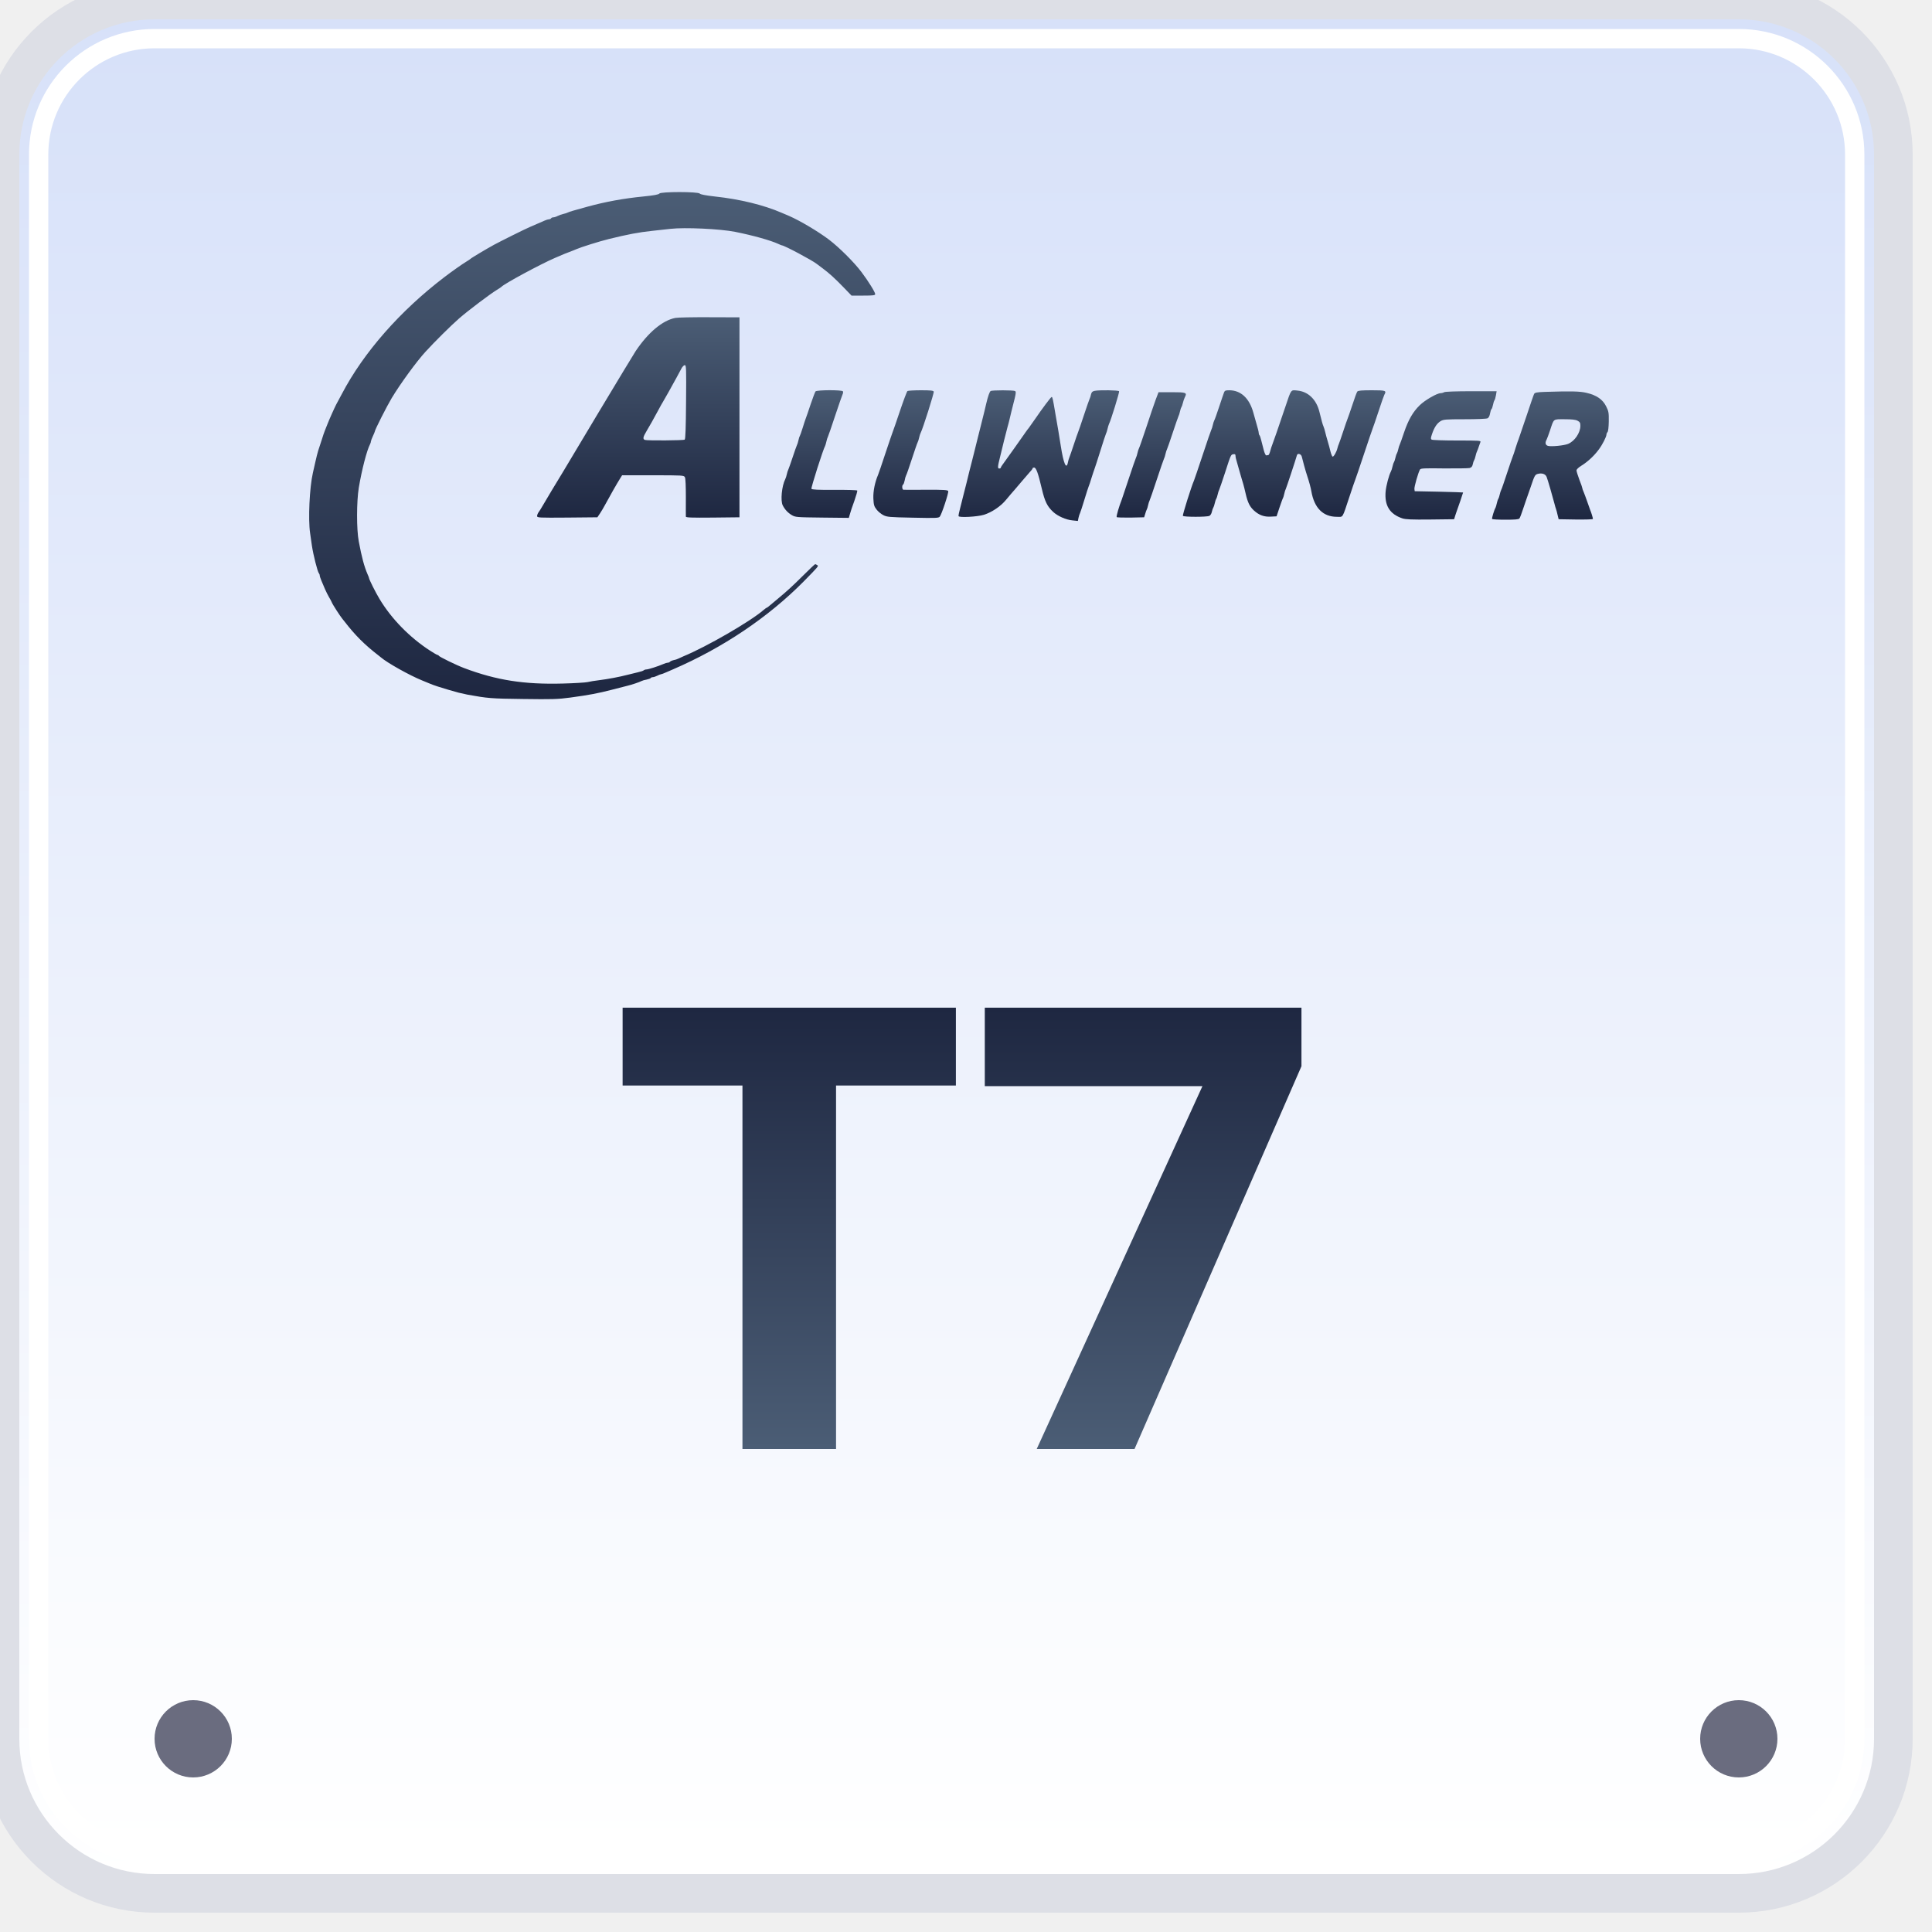
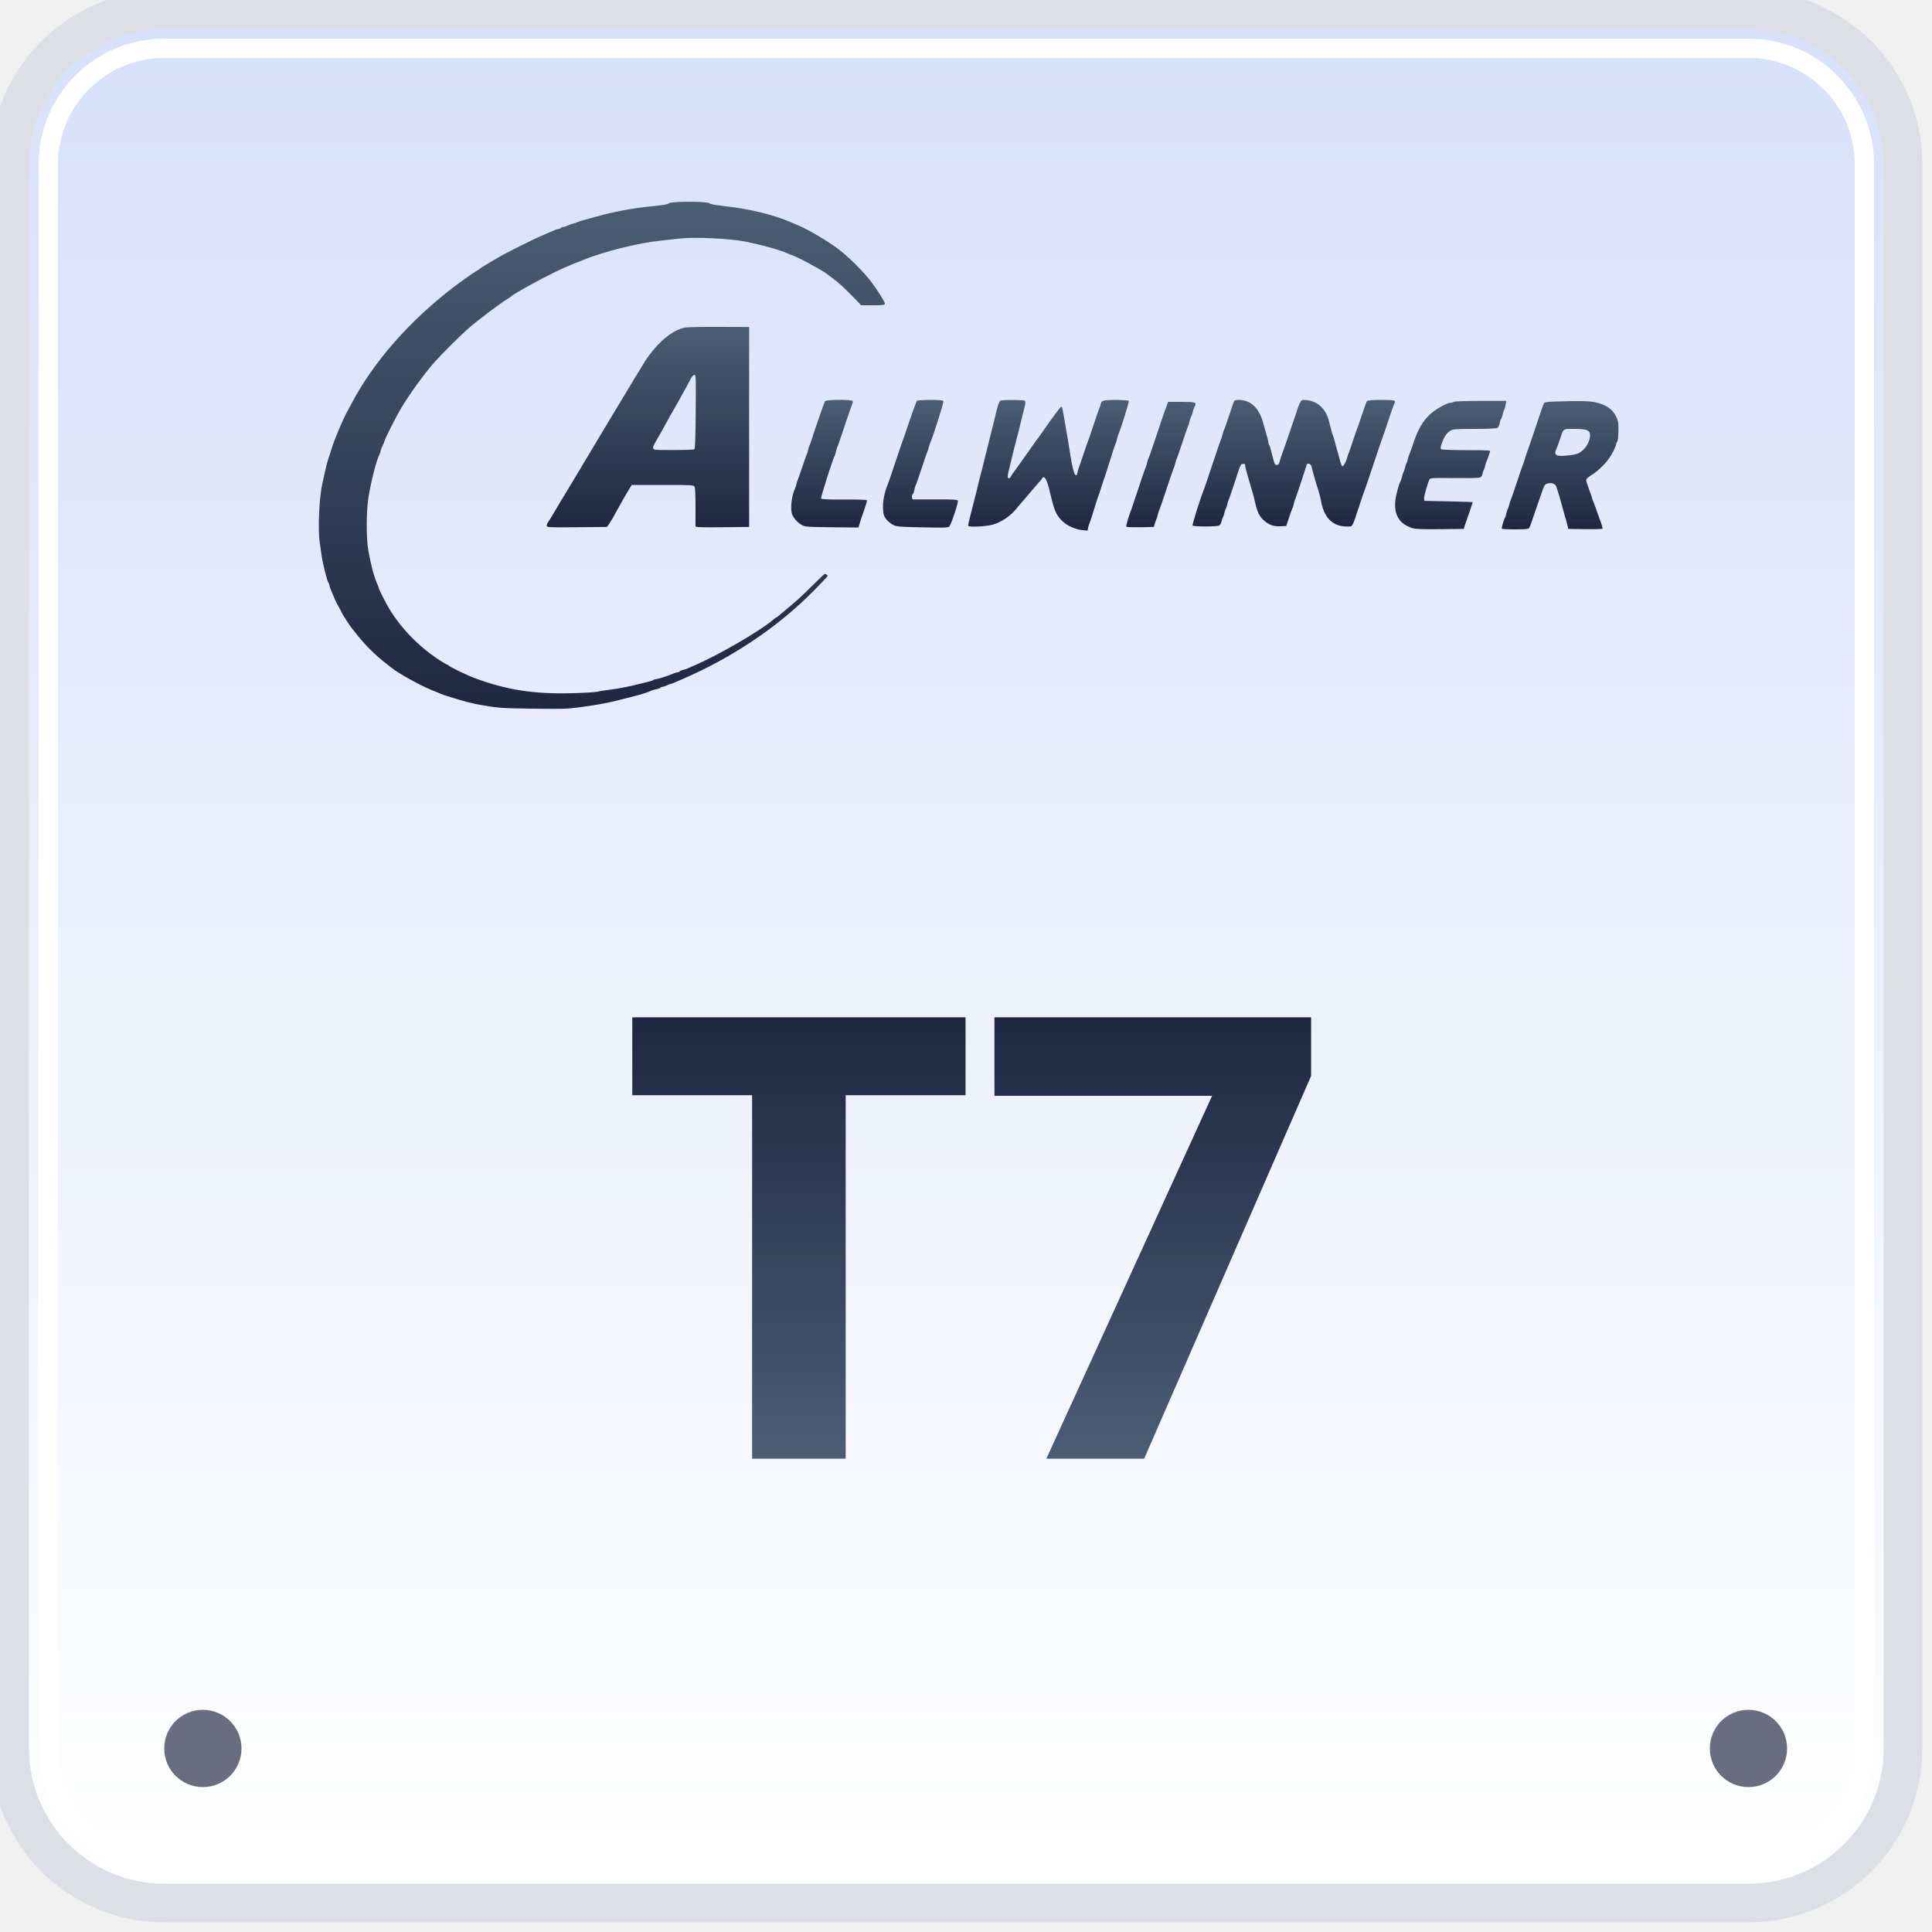
<svg xmlns="http://www.w3.org/2000/svg" width="100" height="100">
  <defs>
    <linearGradient id="soc_bg" x1="0%" y1="0%" x2="0%" y2="100%">
      <stop offset="0%" style="stop-color:#d7e1f9;stop-opacity:1" />
      <stop offset="100%" style="stop-color:#ffffff;stop-opacity:1" />
    </linearGradient>
    <linearGradient id="soc_name" x1="0%" y1="0%" x2="0%" y2="100%">
      <stop offset="0%" style="stop-color:#1e2741;stop-opacity:1" />
      <stop offset="100%" style="stop-color:#4b5d75;stop-opacity:1" />
    </linearGradient>
  </defs>
-   <rect width="98" height="98" fill="url(#soc_bg)" rx="8" stroke="#dddfe6" stroke-width="2" />
-   <rect x="2" y="2" width="94" height="94" fill="url(#soc_bg)" rx="6" stroke="#ffffff" stroke-width="1" />
-   <g transform="translate(16,80) scale(0.005,-0.005)" fill="url(#soc_name)">
-     <path d="M3625 13996 c-7 -10 -56 -19 -165 -30 -205 -20 -395 -55 -580 -106 -139 -38 -187 -52 -200 -59 -9 -5 -30 -12 -49 -16 -18 -4 -44 -13 -59 -21 -15 -8 -35 -14 -44 -14 -9 0 -20 -4 -23 -10 -3 -5 -13 -10 -22 -10 -8 0 -29 -6 -46 -14 -28 -13 -66 -29 -152 -66 -42 -17 -313 -152 -371 -184 -79 -43 -238 -138 -244 -146 -3 -3 -23 -17 -45 -30 -36 -21 -159 -108 -225 -159 -457 -348 -836 -779 -1061 -1209 -27 -50 -53 -100 -59 -110 -15 -28 -76 -164 -90 -202 -7 -19 -19 -48 -26 -65 -7 -16 -22 -61 -34 -100 -12 -38 -28 -88 -36 -110 -7 -22 -20 -74 -29 -115 -9 -41 -21 -93 -26 -115 -35 -152 -50 -481 -29 -622 6 -38 14 -97 19 -133 14 -94 58 -269 72 -284 5 -6 9 -16 9 -24 0 -7 8 -32 18 -55 10 -23 27 -62 37 -87 11 -25 29 -61 40 -80 12 -19 25 -44 29 -54 6 -19 90 -149 111 -173 5 -7 15 -18 20 -25 111 -144 209 -242 353 -353 7 -5 18 -15 25 -20 66 -57 298 -187 427 -239 36 -15 74 -31 85 -35 33 -14 105 -38 185 -61 41 -11 91 -25 110 -31 19 -5 60 -14 90 -20 210 -38 243 -41 575 -45 302 -4 357 -3 490 15 199 27 286 44 430 81 66 17 138 36 160 41 46 11 123 37 146 49 9 5 33 12 53 15 20 4 39 11 42 16 3 5 13 9 22 9 9 0 30 7 46 15 15 8 33 15 38 15 5 0 30 9 56 21 26 11 56 24 67 29 519 224 989 541 1355 911 154 157 156 159 140 169 -8 5 -18 10 -21 10 -4 0 -60 -53 -125 -118 -118 -117 -166 -160 -258 -237 -26 -22 -62 -52 -80 -67 -17 -15 -34 -28 -37 -28 -3 0 -19 -11 -35 -25 -136 -118 -589 -380 -829 -479 -22 -10 -47 -21 -55 -25 -9 -5 -30 -12 -48 -15 -17 -4 -34 -12 -37 -17 -4 -5 -13 -9 -22 -9 -8 0 -29 -6 -46 -14 -50 -22 -155 -56 -175 -56 -10 0 -22 -4 -28 -9 -5 -5 -31 -14 -59 -20 -27 -7 -77 -19 -110 -27 -85 -22 -197 -43 -290 -55 -44 -5 -99 -14 -123 -20 -24 -5 -139 -12 -255 -15 -400 -11 -688 34 -1022 160 -80 30 -258 117 -263 128 -2 5 -8 8 -13 8 -4 0 -40 20 -78 45 -211 137 -399 329 -523 536 -41 68 -108 202 -108 216 0 3 -6 19 -14 36 -36 83 -61 177 -92 342 -24 125 -23 413 0 555 31 185 83 388 117 452 5 10 9 23 9 30 1 7 9 31 20 53 11 22 19 44 20 48 0 17 126 265 176 348 88 146 256 377 349 478 87 96 264 272 347 344 90 79 323 255 393 297 22 13 42 27 45 30 24 30 408 237 555 300 28 12 59 25 70 30 11 5 45 19 75 30 30 11 64 25 75 30 50 22 238 81 335 105 203 50 310 70 450 85 52 6 138 15 190 21 150 17 513 0 670 -31 185 -37 367 -88 447 -125 17 -8 34 -15 37 -15 24 0 315 -155 361 -192 6 -5 33 -25 60 -45 70 -52 127 -104 220 -200 l80 -83 123 0 c101 0 122 3 122 15 0 20 -70 133 -143 230 -77 102 -229 253 -335 334 -114 86 -300 196 -412 245 -19 8 -55 23 -80 34 -185 80 -430 140 -690 168 -96 11 -149 21 -156 30 -17 21 -405 21 -419 0z" />
-     <path d="M3791 12709 c-133 -26 -282 -151 -411 -344 -18 -27 -192 -315 -387 -640 -194 -324 -357 -597 -362 -605 -32 -50 -216 -358 -225 -375 -6 -11 -19 -31 -28 -44 -10 -13 -18 -32 -18 -42 0 -19 12 -19 312 -17 l312 3 27 40 c15 22 40 65 56 95 39 73 120 216 150 263 l23 37 320 0 c309 0 320 -1 330 -20 7 -12 10 -92 10 -208 0 -103 -1 -193 0 -200 0 -10 59 -12 278 -10 l277 3 0 1035 0 1035 -310 1 c-170 1 -330 -2 -354 -7z m111 -871 c-2 -263 -6 -384 -14 -389 -14 -9 -390 -11 -412 -3 -24 9 -20 30 18 93 36 60 67 116 124 221 19 36 38 70 42 75 4 6 31 53 60 105 29 52 67 120 83 150 17 30 39 72 50 93 10 20 26 37 36 37 15 0 16 -33 13 -382z" />
-     <path d="M5242 11948 c-5 -7 -29 -69 -52 -138 -23 -69 -45 -134 -50 -145 -4 -11 -19 -54 -31 -95 -13 -41 -26 -79 -30 -85 -4 -5 -10 -26 -14 -45 -4 -19 -11 -41 -16 -50 -4 -8 -24 -64 -44 -125 -20 -60 -40 -117 -44 -125 -5 -9 -12 -31 -16 -50 -4 -19 -11 -41 -16 -50 -36 -70 -51 -224 -26 -272 22 -43 53 -76 93 -100 38 -22 47 -23 315 -26 l276 -3 11 38 c5 21 26 83 46 137 19 54 33 103 30 108 -3 5 -109 8 -236 7 -170 -1 -233 2 -238 11 -6 10 122 412 142 445 3 6 9 26 13 45 4 19 11 41 16 50 4 8 38 105 74 215 37 110 71 210 77 222 6 11 7 26 4 32 -10 16 -270 15 -284 -1z" />
-     <path d="M6194 11952 c-6 -4 -41 -97 -78 -207 -37 -110 -71 -209 -76 -220 -5 -11 -38 -110 -75 -220 -36 -110 -70 -209 -75 -220 -33 -76 -52 -171 -49 -244 3 -67 8 -83 32 -114 15 -21 47 -47 70 -59 39 -20 60 -22 307 -27 233 -5 266 -4 278 10 20 23 94 248 88 265 -5 12 -43 15 -228 14 -123 0 -229 -1 -235 0 -15 0 -18 46 -4 54 5 3 12 22 16 42 3 20 10 44 15 53 6 9 32 86 60 171 28 85 54 162 59 170 5 9 12 31 16 50 4 19 11 41 16 50 21 38 140 413 135 426 -4 11 -31 14 -133 14 -70 0 -133 -4 -139 -8z" />
-     <path d="M7055 11952 c-11 -7 -28 -55 -46 -132 -10 -44 -23 -98 -53 -217 -8 -32 -22 -87 -31 -123 -9 -36 -23 -92 -31 -125 -8 -33 -22 -87 -30 -120 -8 -33 -22 -86 -30 -117 -7 -32 -21 -84 -28 -115 -8 -32 -22 -85 -30 -118 -8 -33 -24 -96 -35 -139 -12 -44 -20 -84 -18 -89 5 -17 194 -7 262 14 81 25 172 86 227 152 24 29 47 57 53 63 16 18 56 64 115 134 30 35 67 78 82 95 16 16 28 33 28 38 0 4 7 7 15 7 21 0 42 -58 80 -220 31 -132 56 -182 117 -239 47 -44 134 -82 199 -88 l57 -6 7 34 c4 18 11 40 16 49 4 8 24 69 44 135 20 66 40 129 45 140 5 11 19 52 30 90 12 39 26 79 30 90 5 11 31 94 60 185 28 91 55 172 59 180 5 9 12 31 16 50 4 19 11 41 15 50 20 39 110 331 105 340 -7 11 -204 14 -253 4 -24 -5 -32 -13 -38 -37 -3 -17 -10 -38 -15 -47 -4 -8 -31 -85 -59 -170 -28 -85 -55 -164 -60 -175 -5 -11 -25 -69 -45 -130 -20 -60 -40 -119 -45 -130 -5 -11 -12 -35 -15 -52 -16 -81 -46 -10 -74 172 -5 33 -17 103 -25 155 -9 52 -23 136 -32 185 -24 144 -29 166 -37 166 -8 0 -94 -115 -177 -236 -25 -36 -52 -74 -60 -85 -8 -10 -21 -26 -28 -37 -7 -10 -35 -49 -62 -88 -27 -38 -55 -78 -62 -88 -25 -36 -108 -152 -123 -172 -8 -10 -15 -23 -15 -27 0 -4 -7 -8 -16 -8 -18 0 -17 19 10 125 8 33 26 107 40 165 15 58 31 121 36 140 6 19 15 55 21 80 10 44 22 93 54 219 12 52 13 66 3 73 -16 10 -239 10 -253 0z" />
-     <path d="M9471 11937 c-5 -12 -27 -78 -50 -147 -23 -69 -45 -132 -50 -140 -5 -9 -12 -31 -16 -50 -4 -19 -11 -41 -16 -50 -4 -8 -45 -125 -89 -260 -45 -135 -85 -254 -90 -265 -27 -60 -120 -357 -115 -365 8 -13 251 -13 275 0 10 5 22 24 25 42 4 18 11 38 15 43 4 6 11 26 15 45 4 19 11 40 15 45 4 6 11 26 15 45 4 19 11 41 16 50 4 8 31 87 60 175 62 193 61 189 88 193 16 3 21 -2 21 -17 0 -11 6 -40 14 -63 7 -24 23 -79 35 -123 13 -44 26 -91 31 -105 4 -14 16 -59 25 -100 21 -92 43 -136 86 -175 53 -48 106 -67 174 -63 l60 3 30 90 c17 50 33 95 37 100 3 6 9 26 13 45 4 19 11 41 16 50 6 12 97 285 115 348 7 24 43 13 50 -15 7 -32 41 -155 54 -193 22 -66 39 -129 45 -165 30 -174 121 -265 265 -265 67 0 52 -24 130 210 28 85 55 164 60 175 5 11 45 130 90 265 45 135 85 254 90 265 5 11 32 90 60 175 28 85 55 163 60 172 25 45 18 48 -129 48 -103 0 -141 -3 -150 -13 -6 -7 -29 -69 -51 -138 -23 -68 -45 -133 -50 -144 -5 -11 -25 -69 -45 -130 -20 -60 -40 -119 -45 -130 -5 -11 -12 -31 -15 -45 -10 -41 -39 -90 -50 -87 -5 2 -15 26 -22 53 -6 27 -19 74 -28 104 -9 30 -21 73 -26 95 -5 22 -13 49 -18 60 -9 19 -20 61 -42 150 -31 129 -117 212 -229 222 -69 7 -62 17 -124 -168 -70 -209 -127 -372 -136 -394 -5 -11 -14 -39 -20 -62 -6 -24 -15 -44 -20 -44 -6 -1 -15 -2 -22 -3 -6 -1 -17 23 -25 52 -7 28 -19 74 -26 101 -6 27 -15 53 -20 57 -4 4 -7 15 -7 24 0 9 -9 48 -21 86 -11 38 -27 94 -35 124 -41 148 -129 229 -247 230 -40 0 -49 -3 -56 -23z" />
-     <path d="M11750 11940 c-8 -5 -25 -10 -36 -10 -39 0 -164 -73 -217 -125 -70 -68 -118 -151 -162 -281 -20 -60 -40 -116 -44 -124 -5 -9 -12 -31 -16 -50 -4 -19 -11 -39 -15 -45 -4 -5 -11 -26 -15 -45 -4 -19 -11 -39 -15 -45 -4 -5 -11 -26 -15 -45 -4 -19 -11 -41 -16 -50 -21 -39 -49 -146 -55 -207 -13 -146 42 -235 173 -279 33 -11 96 -14 289 -12 l247 3 9 30 c5 17 12 37 15 45 13 34 70 200 69 202 -1 1 -113 5 -251 8 l-250 5 -3 23 c-3 22 40 173 58 202 7 12 47 14 247 11 132 -1 251 1 265 4 20 5 29 15 34 38 3 18 10 37 14 42 4 6 11 26 15 45 4 19 11 41 16 50 4 8 12 29 17 45 6 17 13 38 17 48 7 16 -9 17 -241 17 -137 0 -255 4 -263 9 -11 7 -11 16 3 57 23 69 51 111 88 134 30 18 51 20 251 20 124 0 226 4 237 10 11 6 21 26 25 50 4 22 10 42 15 45 4 3 11 22 15 42 4 21 11 43 15 48 5 6 12 30 16 53 l7 42 -264 0 c-153 0 -270 -4 -279 -10z" />
-     <path d="M12788 11943 c-80 -3 -99 -7 -107 -21 -5 -9 -41 -114 -80 -232 -40 -118 -76 -224 -80 -235 -5 -11 -19 -51 -31 -90 -11 -38 -25 -79 -30 -90 -5 -11 -32 -90 -60 -175 -28 -85 -54 -162 -59 -170 -5 -9 -12 -31 -16 -50 -4 -19 -11 -39 -15 -45 -4 -5 -11 -26 -15 -45 -4 -19 -10 -39 -13 -45 -14 -22 -40 -110 -36 -117 3 -5 65 -8 138 -8 99 0 136 3 145 13 6 8 22 49 36 93 15 43 29 86 32 94 3 8 25 71 49 140 39 116 44 126 72 134 44 12 81 0 93 -32 11 -27 61 -200 81 -277 5 -22 13 -47 16 -55 3 -8 11 -35 16 -60 l11 -45 178 -3 c97 -1 177 1 177 6 0 10 -17 67 -30 97 -4 11 -18 49 -30 85 -12 36 -29 79 -36 97 -8 17 -14 35 -14 40 0 5 -13 44 -30 86 -16 43 -30 87 -30 97 0 11 19 30 50 49 65 40 133 103 180 167 39 52 80 133 80 156 0 8 5 19 11 25 7 7 12 52 13 111 1 90 -1 103 -28 157 -36 71 -99 114 -201 138 -69 17 -162 19 -437 10z m342 -298 c25 -13 30 -22 30 -53 0 -72 -59 -159 -127 -187 -40 -17 -171 -30 -207 -21 -28 7 -34 32 -16 64 5 9 21 53 36 97 41 124 29 115 150 115 75 0 114 -4 134 -15z" />
-     <path d="M8762 11858 c-17 -46 -60 -173 -96 -283 -37 -110 -70 -207 -75 -215 -5 -9 -12 -31 -16 -50 -4 -19 -11 -41 -16 -50 -4 -8 -38 -105 -74 -215 -37 -110 -69 -207 -72 -215 -28 -69 -59 -176 -53 -183 3 -4 69 -6 145 -5 l139 3 11 35 c5 19 13 40 16 45 4 6 10 26 14 45 4 19 11 41 16 50 4 8 38 105 74 215 36 110 70 207 74 215 5 9 12 31 16 50 4 19 11 41 16 50 4 8 31 85 59 170 28 85 55 162 59 170 5 9 12 31 16 50 4 19 11 40 15 45 4 6 11 25 15 43 4 18 13 45 20 59 26 49 15 53 -135 53 l-137 0 -31 -82z" />
+   <g transform="translate(0.5,0.5)">
+     <rect x="0" y="0" width="98" height="98" fill="url(#soc_bg)" rx="8" stroke="#dddfe6" stroke-width="2" />
+     <rect x="2" y="2" width="94" height="94" fill="url(#soc_bg)" rx="6" stroke="#ffffff" stroke-width="1" />
+     <g transform="translate(16,80) scale(0.005,-0.005)" fill="url(#soc_name)">
+       <path d="M3625 13996 c-7 -10 -56 -19 -165 -30 -205 -20 -395 -55 -580 -106 -139 -38 -187 -52 -200 -59 -9 -5 -30 -12 -49 -16 -18 -4 -44 -13 -59 -21 -15 -8 -35 -14 -44 -14 -9 0 -20 -4 -23 -10 -3 -5 -13 -10 -22 -10 -8 0 -29 -6 -46 -14 -28 -13 -66 -29 -152 -66 -42 -17 -313 -152 -371 -184 -79 -43 -238 -138 -244 -146 -3 -3 -23 -17 -45 -30 -36 -21 -159 -108 -225 -159 -457 -348 -836 -779 -1061 -1209 -27 -50 -53 -100 -59 -110 -15 -28 -76 -164 -90 -202 -7 -19 -19 -48 -26 -65 -7 -16 -22 -61 -34 -100 -12 -38 -28 -88 -36 -110 -7 -22 -20 -74 -29 -115 -9 -41 -21 -93 -26 -115 -35 -152 -50 -481 -29 -622 6 -38 14 -97 19 -133 14 -94 58 -269 72 -284 5 -6 9 -16 9 -24 0 -7 8 -32 18 -55 10 -23 27 -62 37 -87 11 -25 29 -61 40 -80 12 -19 25 -44 29 -54 6 -19 90 -149 111 -173 5 -7 15 -18 20 -25 111 -144 209 -242 353 -353 7 -5 18 -15 25 -20 66 -57 298 -187 427 -239 36 -15 74 -31 85 -35 33 -14 105 -38 185 -61 41 -11 91 -25 110 -31 19 -5 60 -14 90 -20 210 -38 243 -41 575 -45 302 -4 357 -3 490 15 199 27 286 44 430 81 66 17 138 36 160 41 46 11 123 37 146 49 9 5 33 12 53 15 20 4 39 11 42 16 3 5 13 9 22 9 9 0 30 7 46 15 15 8 33 15 38 15 5 0 30 9 56 21 26 11 56 24 67 29 519 224 989 541 1355 911 154 157 156 159 140 169 -8 5 -18 10 -21 10 -4 0 -60 -53 -125 -118 -118 -117 -166 -160 -258 -237 -26 -22 -62 -52 -80 -67 -17 -15 -34 -28 -37 -28 -3 0 -19 -11 -35 -25 -136 -118 -589 -380 -829 -479 -22 -10 -47 -21 -55 -25 -9 -5 -30 -12 -48 -15 -17 -4 -34 -12 -37 -17 -4 -5 -13 -9 -22 -9 -8 0 -29 -6 -46 -14 -50 -22 -155 -56 -175 -56 -10 0 -22 -4 -28 -9 -5 -5 -31 -14 -59 -20 -27 -7 -77 -19 -110 -27 -85 -22 -197 -43 -290 -55 -44 -5 -99 -14 -123 -20 -24 -5 -139 -12 -255 -15 -400 -11 -688 34 -1022 160 -80 30 -258 117 -263 128 -2 5 -8 8 -13 8 -4 0 -40 20 -78 45 -211 137 -399 329 -523 536 -41 68 -108 202 -108 216 0 3 -6 19 -14 36 -36 83 -61 177 -92 342 -24 125 -23 413 0 555 31 185 83 388 117 452 5 10 9 23 9 30 1 7 9 31 20 53 11 22 19 44 20 48 0 17 126 265 176 348 88 146 256 377 349 478 87 96 264 272 347 344 90 79 323 255 393 297 22 13 42 27 45 30 24 30 408 237 555 300 28 12 59 25 70 30 11 5 45 19 75 30 30 11 64 25 75 30 50 22 238 81 335 105 203 50 310 70 450 85 52 6 138 15 190 21 150 17 513 0 670 -31 185 -37 367 -88 447 -125 17 -8 34 -15 37 -15 24 0 315 -155 361 -192 6 -5 33 -25 60 -45 70 -52 127 -104 220 -200 l80 -83 123 0 c101 0 122 3 122 15 0 20 -70 133 -143 230 -77 102 -229 253 -335 334 -114 86 -300 196 -412 245 -19 8 -55 23 -80 34 -185 80 -430 140 -690 168 -96 11 -149 21 -156 30 -17 21 -405 21 -419 0z" />
+       <path d="M3791 12709 c-133 -26 -282 -151 -411 -344 -18 -27 -192 -315 -387 -640 -194 -324 -357 -597 -362 -605 -32 -50 -216 -358 -225 -375 -6 -11 -19 -31 -28 -44 -10 -13 -18 -32 -18 -42 0 -19 12 -19 312 -17 l312 3 27 40 c15 22 40 65 56 95 39 73 120 216 150 263 l23 37 320 0 c309 0 320 -1 330 -20 7 -12 10 -92 10 -208 0 -103 -1 -193 0 -200 0 -10 59 -12 278 -10 l277 3 0 1035 0 1035 -310 1 c-170 1 -330 -2 -354 -7z m111 -871 c-2 -263 -6 -384 -14 -389 -14 -9 -390 -11 -412 -3 -24 9 -20 30 18 93 36 60 67 116 124 221 19 36 38 70 42 75 4 6 31 53 60 105 29 52 67 120 83 150 17 30 39 72 50 93 10 20 26 37 36 37 15 0 16 -33 13 -382z" />
+       <path d="M5242 11948 c-5 -7 -29 -69 -52 -138 -23 -69 -45 -134 -50 -145 -4 -11 -19 -54 -31 -95 -13 -41 -26 -79 -30 -85 -4 -5 -10 -26 -14 -45 -4 -19 -11 -41 -16 -50 -4 -8 -24 -64 -44 -125 -20 -60 -40 -117 -44 -125 -5 -9 -12 -31 -16 -50 -4 -19 -11 -41 -16 -50 -36 -70 -51 -224 -26 -272 22 -43 53 -76 93 -100 38 -22 47 -23 315 -26 l276 -3 11 38 c5 21 26 83 46 137 19 54 33 103 30 108 -3 5 -109 8 -236 7 -170 -1 -233 2 -238 11 -6 10 122 412 142 445 3 6 9 26 13 45 4 19 11 41 16 50 4 8 38 105 74 215 37 110 71 210 77 222 6 11 7 26 4 32 -10 16 -270 15 -284 -1z" />
+       <path d="M6194 11952 c-6 -4 -41 -97 -78 -207 -37 -110 -71 -209 -76 -220 -5 -11 -38 -110 -75 -220 -36 -110 -70 -209 -75 -220 -33 -76 -52 -171 -49 -244 3 -67 8 -83 32 -114 15 -21 47 -47 70 -59 39 -20 60 -22 307 -27 233 -5 266 -4 278 10 20 23 94 248 88 265 -5 12 -43 15 -228 14 -123 0 -229 -1 -235 0 -15 0 -18 46 -4 54 5 3 12 22 16 42 3 20 10 44 15 53 6 9 32 86 60 171 28 85 54 162 59 170 5 9 12 31 16 50 4 19 11 41 16 50 21 38 140 413 135 426 -4 11 -31 14 -133 14 -70 0 -133 -4 -139 -8z" />
+       <path d="M7055 11952 c-11 -7 -28 -55 -46 -132 -10 -44 -23 -98 -53 -217 -8 -32 -22 -87 -31 -123 -9 -36 -23 -92 -31 -125 -8 -33 -22 -87 -30 -120 -8 -33 -22 -86 -30 -117 -7 -32 -21 -84 -28 -115 -8 -32 -22 -85 -30 -118 -8 -33 -24 -96 -35 -139 -12 -44 -20 -84 -18 -89 5 -17 194 -7 262 14 81 25 172 86 227 152 24 29 47 57 53 63 16 18 56 64 115 134 30 35 67 78 82 95 16 16 28 33 28 38 0 4 7 7 15 7 21 0 42 -58 80 -220 31 -132 56 -182 117 -239 47 -44 134 -82 199 -88 l57 -6 7 34 c4 18 11 40 16 49 4 8 24 69 44 135 20 66 40 129 45 140 5 11 19 52 30 90 12 39 26 79 30 90 5 11 31 94 60 185 28 91 55 172 59 180 5 9 12 31 16 50 4 19 11 41 15 50 20 39 110 331 105 340 -7 11 -204 14 -253 4 -24 -5 -32 -13 -38 -37 -3 -17 -10 -38 -15 -47 -4 -8 -31 -85 -59 -170 -28 -85 -55 -164 -60 -175 -5 -11 -25 -69 -45 -130 -20 -60 -40 -119 -45 -130 -5 -11 -12 -35 -15 -52 -16 -81 -46 -10 -74 172 -5 33 -17 103 -25 155 -9 52 -23 136 -32 185 -24 144 -29 166 -37 166 -8 0 -94 -115 -177 -236 -25 -36 -52 -74 -60 -85 -8 -10 -21 -26 -28 -37 -7 -10 -35 -49 -62 -88 -27 -38 -55 -78 -62 -88 -25 -36 -108 -152 -123 -172 -8 -10 -15 -23 -15 -27 0 -4 -7 -8 -16 -8 -18 0 -17 19 10 125 8 33 26 107 40 165 15 58 31 121 36 140 6 19 15 55 21 80 10 44 22 93 54 219 12 52 13 66 3 73 -16 10 -239 10 -253 0z" />
+       <path d="M9471 11937 c-5 -12 -27 -78 -50 -147 -23 -69 -45 -132 -50 -140 -5 -9 -12 -31 -16 -50 -4 -19 -11 -41 -16 -50 -4 -8 -45 -125 -89 -260 -45 -135 -85 -254 -90 -265 -27 -60 -120 -357 -115 -365 8 -13 251 -13 275 0 10 5 22 24 25 42 4 18 11 38 15 43 4 6 11 26 15 45 4 19 11 40 15 45 4 6 11 26 15 45 4 19 11 41 16 50 4 8 31 87 60 175 62 193 61 189 88 193 16 3 21 -2 21 -17 0 -11 6 -40 14 -63 7 -24 23 -79 35 -123 13 -44 26 -91 31 -105 4 -14 16 -59 25 -100 21 -92 43 -136 86 -175 53 -48 106 -67 174 -63 l60 3 30 90 c17 50 33 95 37 100 3 6 9 26 13 45 4 19 11 41 16 50 6 12 97 285 115 348 7 24 43 13 50 -15 7 -32 41 -155 54 -193 22 -66 39 -129 45 -165 30 -174 121 -265 265 -265 67 0 52 -24 130 210 28 85 55 164 60 175 5 11 45 130 90 265 45 135 85 254 90 265 5 11 32 90 60 175 28 85 55 163 60 172 25 45 18 48 -129 48 -103 0 -141 -3 -150 -13 -6 -7 -29 -69 -51 -138 -23 -68 -45 -133 -50 -144 -5 -11 -25 -69 -45 -130 -20 -60 -40 -119 -45 -130 -5 -11 -12 -31 -15 -45 -10 -41 -39 -90 -50 -87 -5 2 -15 26 -22 53 -6 27 -19 74 -28 104 -9 30 -21 73 -26 95 -5 22 -13 49 -18 60 -9 19 -20 61 -42 150 -31 129 -117 212 -229 222 -69 7 -62 17 -124 -168 -70 -209 -127 -372 -136 -394 -5 -11 -14 -39 -20 -62 -6 -24 -15 -44 -20 -44 -6 -1 -15 -2 -22 -3 -6 -1 -17 23 -25 52 -7 28 -19 74 -26 101 -6 27 -15 53 -20 57 -4 4 -7 15 -7 24 0 9 -9 48 -21 86 -11 38 -27 94 -35 124 -41 148 -129 229 -247 230 -40 0 -49 -3 -56 -23z" />
+       <path d="M11750 11940 c-8 -5 -25 -10 -36 -10 -39 0 -164 -73 -217 -125 -70 -68 -118 -151 -162 -281 -20 -60 -40 -116 -44 -124 -5 -9 -12 -31 -16 -50 -4 -19 -11 -39 -15 -45 -4 -5 -11 -26 -15 -45 -4 -19 -11 -39 -15 -45 -4 -5 -11 -26 -15 -45 -4 -19 -11 -41 -16 -50 -21 -39 -49 -146 -55 -207 -13 -146 42 -235 173 -279 33 -11 96 -14 289 -12 l247 3 9 30 c5 17 12 37 15 45 13 34 70 200 69 202 -1 1 -113 5 -251 8 l-250 5 -3 23 c-3 22 40 173 58 202 7 12 47 14 247 11 132 -1 251 1 265 4 20 5 29 15 34 38 3 18 10 37 14 42 4 6 11 26 15 45 4 19 11 41 16 50 4 8 12 29 17 45 6 17 13 38 17 48 7 16 -9 17 -241 17 -137 0 -255 4 -263 9 -11 7 -11 16 3 57 23 69 51 111 88 134 30 18 51 20 251 20 124 0 226 4 237 10 11 6 21 26 25 50 4 22 10 42 15 45 4 3 11 22 15 42 4 21 11 43 15 48 5 6 12 30 16 53 l7 42 -264 0 c-153 0 -270 -4 -279 -10z" />
+       <path d="M12788 11943 c-80 -3 -99 -7 -107 -21 -5 -9 -41 -114 -80 -232 -40 -118 -76 -224 -80 -235 -5 -11 -19 -51 -31 -90 -11 -38 -25 -79 -30 -90 -5 -11 -32 -90 -60 -175 -28 -85 -54 -162 -59 -170 -5 -9 -12 -31 -16 -50 -4 -19 -11 -39 -15 -45 -4 -5 -11 -26 -15 -45 -4 -19 -10 -39 -13 -45 -14 -22 -40 -110 -36 -117 3 -5 65 -8 138 -8 99 0 136 3 145 13 6 8 22 49 36 93 15 43 29 86 32 94 3 8 25 71 49 140 39 116 44 126 72 134 44 12 81 0 93 -32 11 -27 61 -200 81 -277 5 -22 13 -47 16 -55 3 -8 11 -35 16 -60 l11 -45 178 -3 c97 -1 177 1 177 6 0 10 -17 67 -30 97 -4 11 -18 49 -30 85 -12 36 -29 79 -36 97 -8 17 -14 35 -14 40 0 5 -13 44 -30 86 -16 43 -30 87 -30 97 0 11 19 30 50 49 65 40 133 103 180 167 39 52 80 133 80 156 0 8 5 19 11 25 7 7 12 52 13 111 1 90 -1 103 -28 157 -36 71 -99 114 -201 138 -69 17 -162 19 -437 10z m342 -298 c25 -13 30 -22 30 -53 0 -72 -59 -159 -127 -187 -40 -17 -171 -30 -207 -21 -28 7 -34 32 -16 64 5 9 21 53 36 97 41 124 29 115 150 115 75 0 114 -4 134 -15z" />
+       <path d="M8762 11858 c-17 -46 -60 -173 -96 -283 -37 -110 -70 -207 -75 -215 -5 -9 -12 -31 -16 -50 -4 -19 -11 -41 -16 -50 -4 -8 -38 -105 -74 -215 -37 -110 -69 -207 -72 -215 -28 -69 -59 -176 -53 -183 3 -4 69 -6 145 -5 l139 3 11 35 c5 19 13 40 16 45 4 6 10 26 14 45 4 19 11 41 16 50 4 8 38 105 74 215 36 110 70 207 74 215 5 9 12 31 16 50 4 19 11 41 16 50 4 8 31 85 59 170 28 85 55 162 59 170 5 9 12 31 16 50 4 19 11 40 15 45 4 6 11 25 15 43 4 18 13 45 20 59 26 49 15 53 -135 53 l-137 0 -31 -82z" />
+     </g>
+     <text x="50" y="75" fill="url(#soc_name)" text-anchor="middle">
+       <tspan font-weight="600" font-size="32" font-family="Adobe Heiti Std, sans-serif">T7</tspan>
+     </text>
+     <circle cx="10" cy="90" r="2" fill="#6a6c7f" />
+     <circle cx="90" cy="90" r="2" fill="#6a6c7f" />
  </g>
-   <text x="50" y="75" fill="url(#soc_name)" text-anchor="middle">
-     <tspan font-weight="600" font-size="32" font-family="Adobe Heiti Std, sans-serif">T7</tspan>
-   </text>
-   <circle cx="10" cy="90" r="2" fill="#6a6c7f" />
-   <circle cx="90" cy="90" r="2" fill="#6a6c7f" />
</svg>
